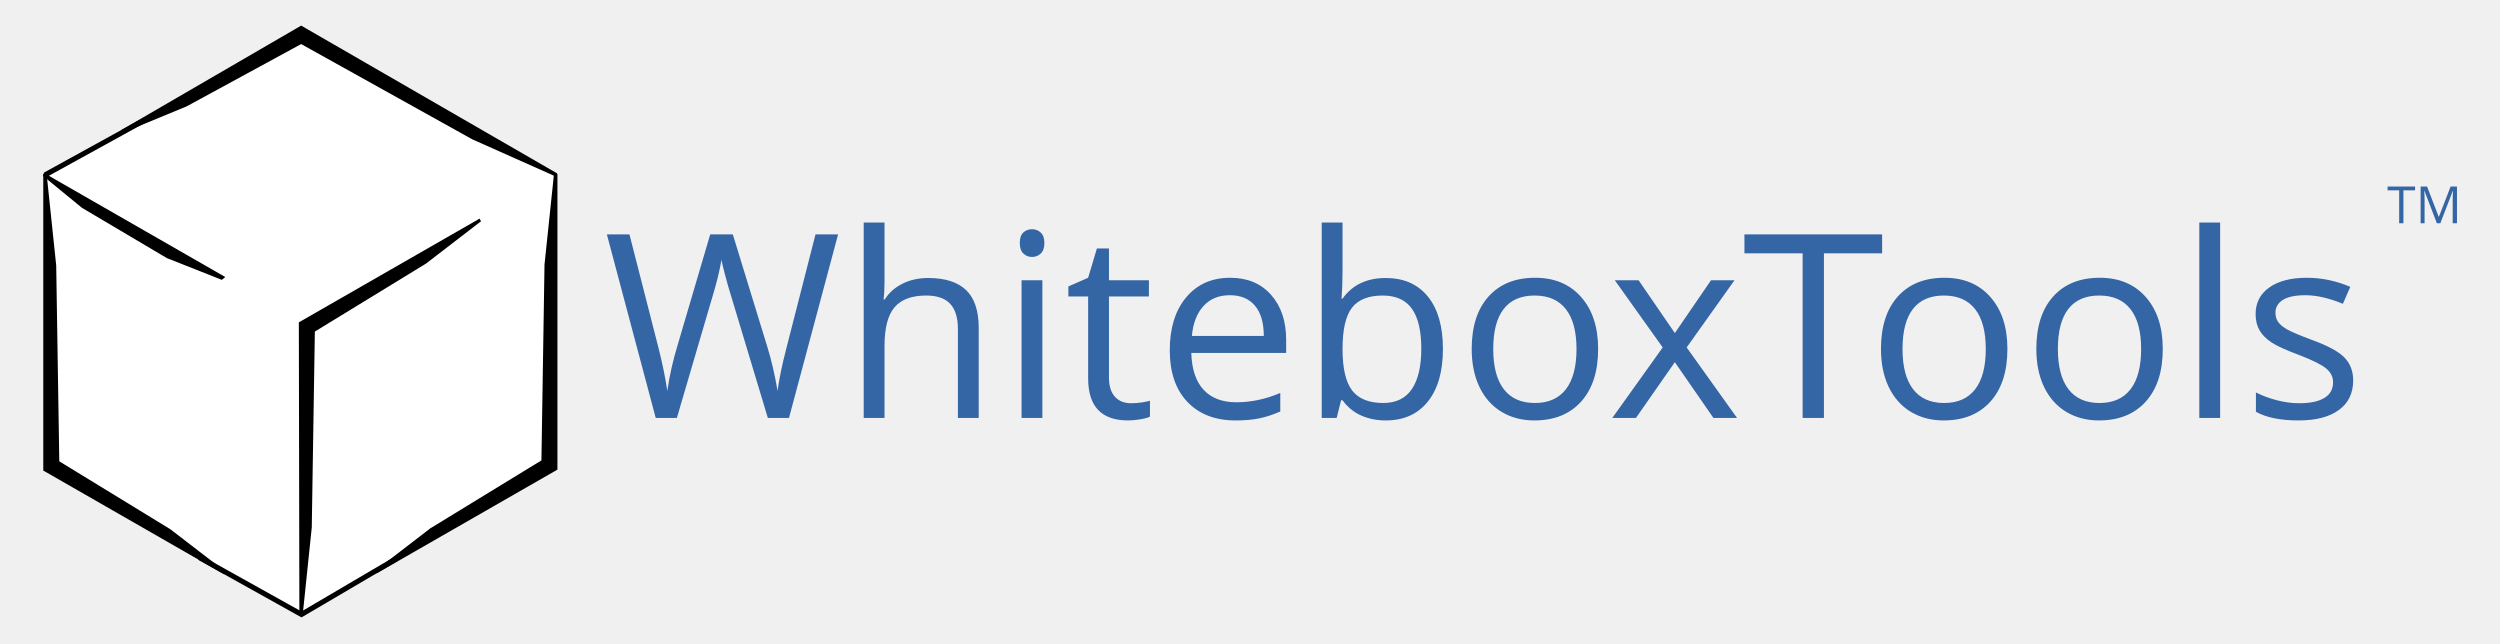
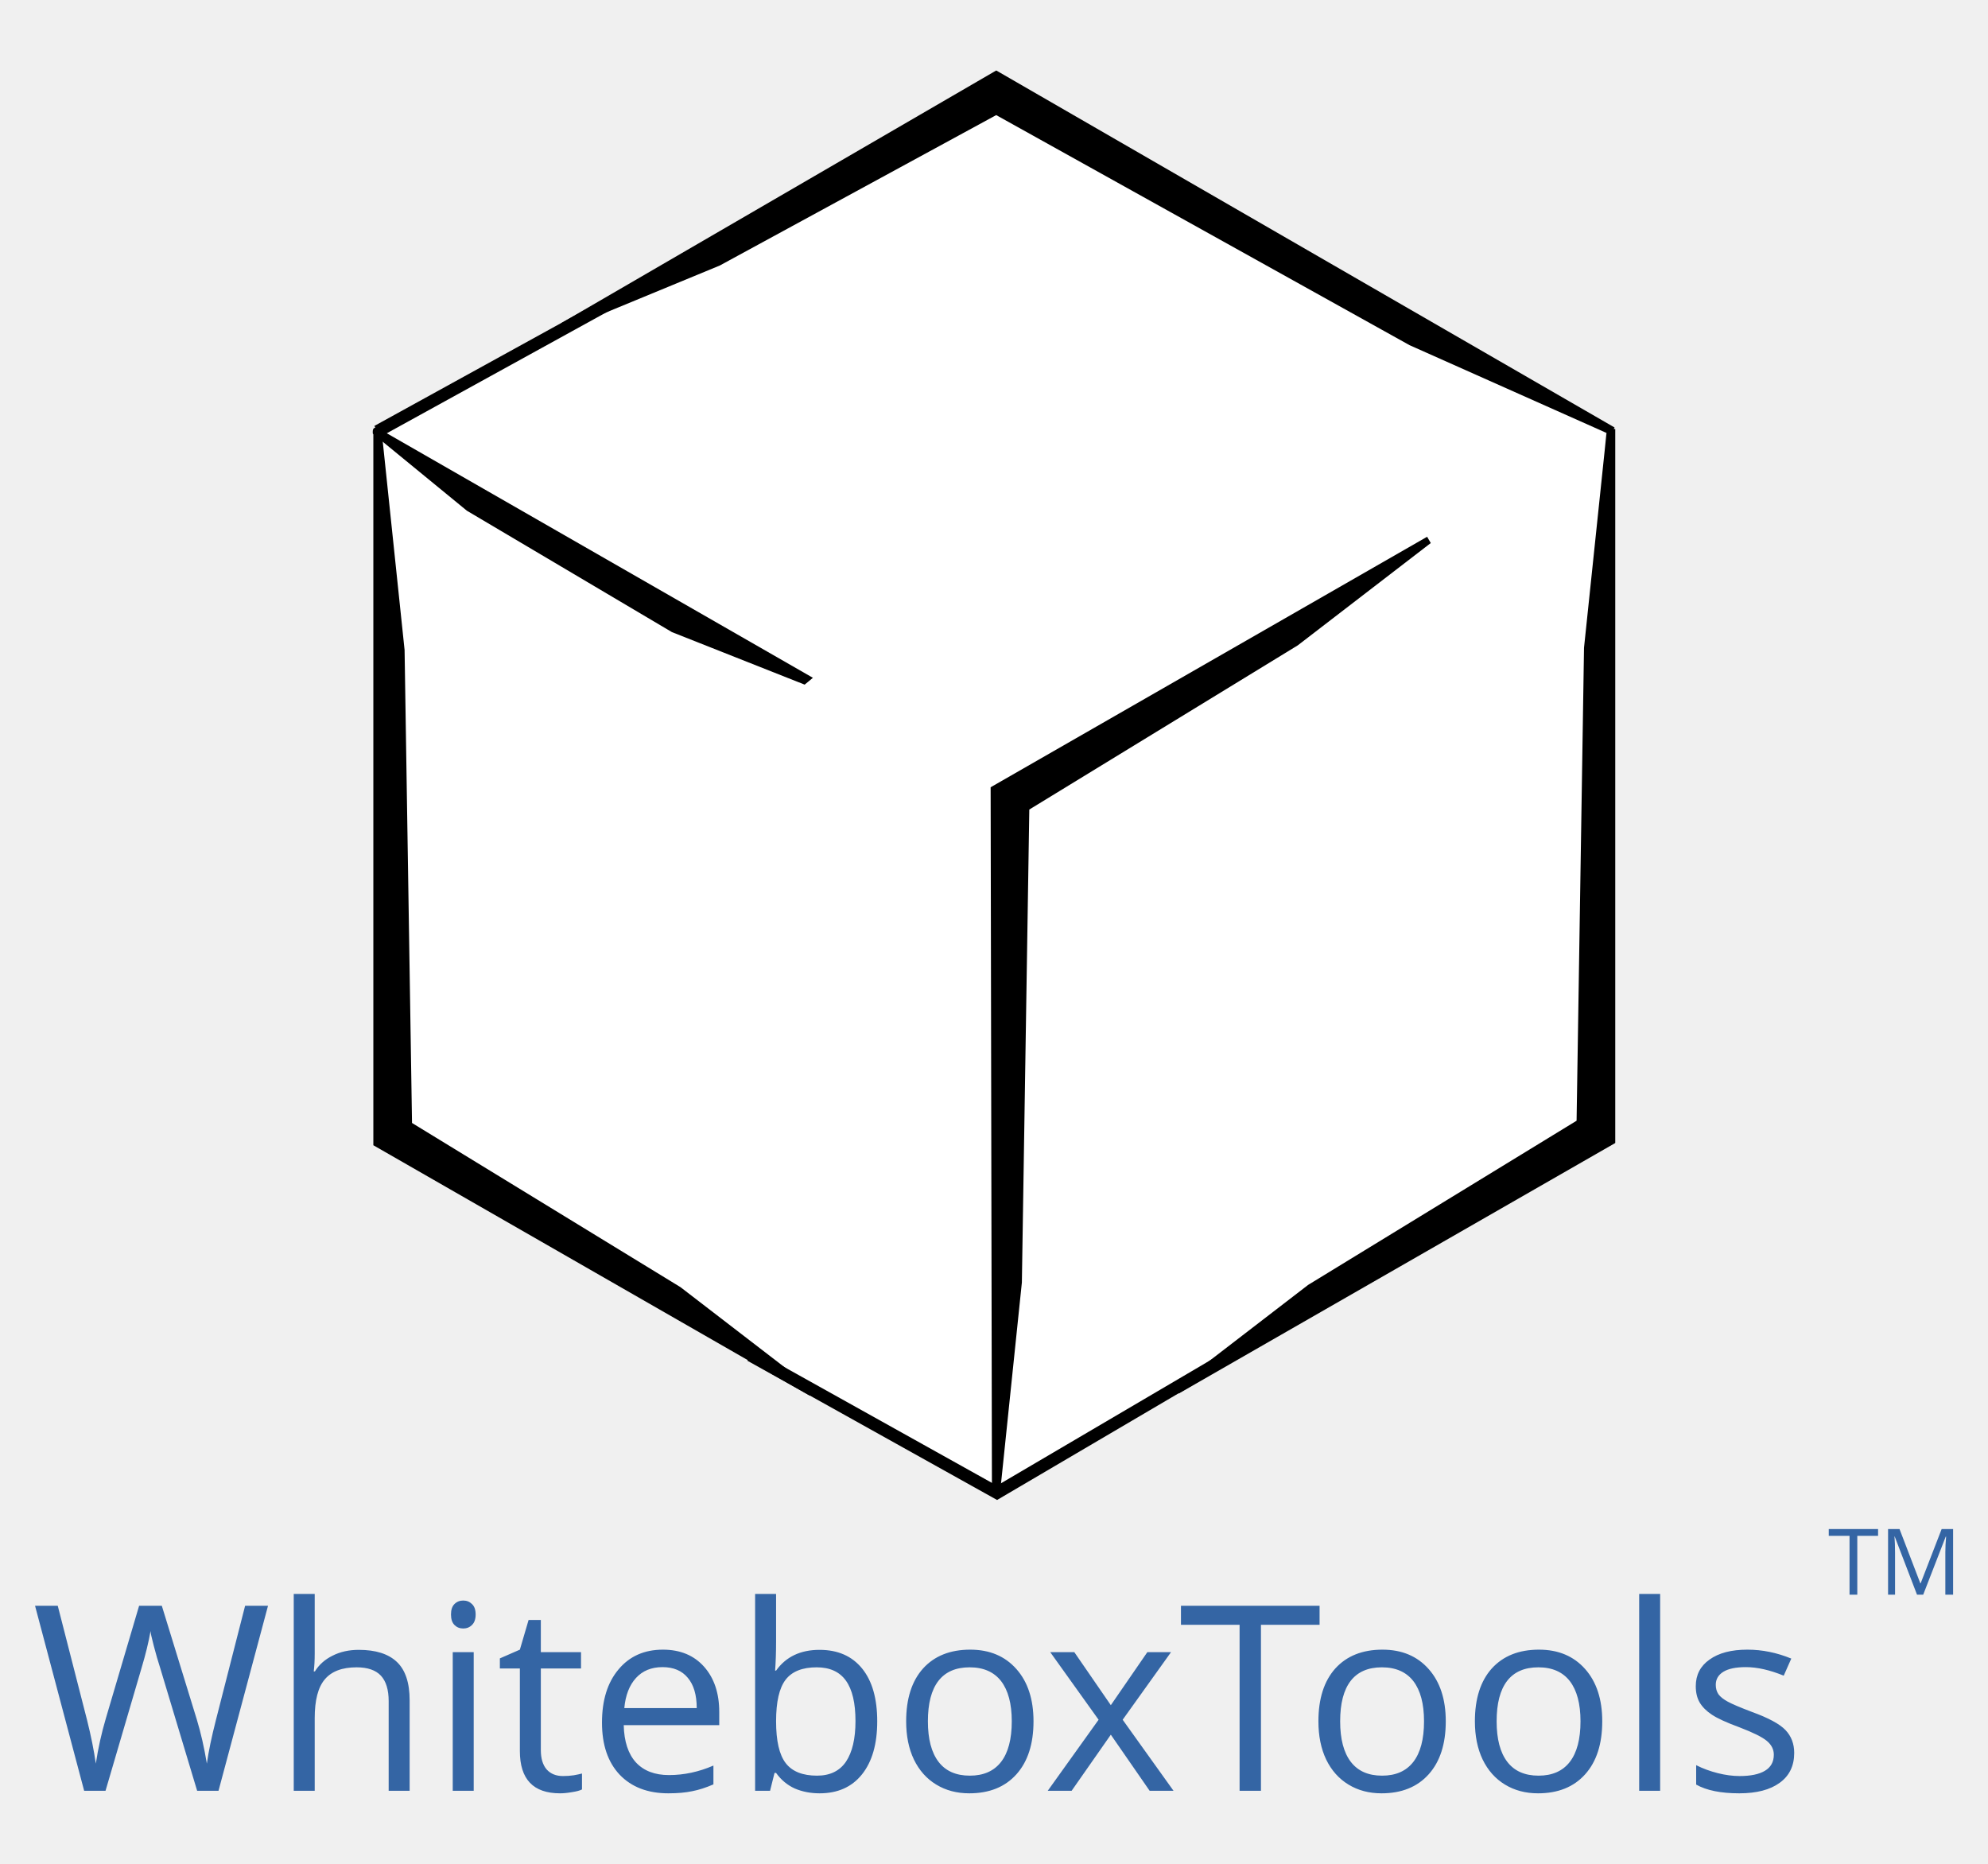
- <svg xmlns="http://www.w3.org/2000/svg" width="486" height="125" viewBox="0 0 486 125" id="svg5213" version="1.1">
+ <svg xmlns="http://www.w3.org/2000/svg" width="160" height="150" viewBox="0 0 160 150" id="svg5213" version="1.1">
  <defs id="defs5215" />
-   <g id="layer1" transform="translate(0,-927.3622)">
-     <g id="g4148" transform="translate(-140.1286,502.9152)">
-       <g transform="translate(68.34187,-460.2828)" id="g4665">
+   <g id="layer1" transform="translate(0,-902.3622)">
+     <g id="g4195" transform="translate(-163,-22.09121)">
+       <g transform="translate(112.8482,40.41969)" id="g4665">
        <path style="fill:#ffffff;fill-opacity:1;stroke:#00ffff;stroke-width:0;stroke-miterlimit:4;stroke-dasharray:none;stroke-dashoffset:0" id="path4192-4-7-7-8-9-4-4" d="m 179.343,975.676 -49.173,28.411 -49.192,-28.38 -0.018,-56.791 49.173,-28.411 49.192,28.38 z" />
        <path style="fill:#000000;fill-rule:evenodd;stroke:#000000;stroke-width:0;stroke-linecap:butt;stroke-linejoin:miter;stroke-miterlimit:4;stroke-dasharray:none;stroke-opacity:1" d="m 145.023,996.184 35.129,-20.16 0,-57.461 -0.666,-0.034 -1.848,17.637 -0.598,38.065 -21.607,13.214 -10.704,8.234 z" id="path4915-7-9-6-1" />
        <path style="fill:#000000;fill-rule:evenodd;stroke:#000000;stroke-width:0;stroke-linecap:butt;stroke-linejoin:miter;stroke-miterlimit:4;stroke-dasharray:none;stroke-opacity:1" d="m 115.329,996.364 -35.129,-20.16 0,-57.461 0.666,-0.034 1.848,17.637 0.598,38.065 21.607,13.214 10.704,8.234 z" id="path4915-7-1-8-6-5" />
        <path style="fill:#000000;fill-rule:evenodd;stroke:#000000;stroke-width:0;stroke-linecap:butt;stroke-linejoin:miter;stroke-miterlimit:4;stroke-dasharray:none;stroke-opacity:1" d="m 165.01,927.233 -35.129,20.16 0.104,56.525 0.666,0.138 1.744,-16.805 0.598,-38.065 21.607,-13.214 10.704,-8.234 z" id="path4915-7-3-1-36-9" />
        <path style="fill:#000000;fill-rule:evenodd;stroke:#000000;stroke-width:0;stroke-linecap:butt;stroke-linejoin:miter;stroke-miterlimit:4;stroke-dasharray:none;stroke-opacity:1" d="m 95.309,910.048 35.023,-20.342 49.763,28.731 -0.303,0.593 -16.198,-7.218 -33.265,-18.515 -22.247,12.106 -12.483,5.153 z" id="path4915-7-0-5-8-0" />
        <path style="fill:#000000;fill-rule:evenodd;stroke:#000000;stroke-width:0;stroke-linecap:butt;stroke-linejoin:miter;stroke-miterlimit:4;stroke-dasharray:none;stroke-opacity:1" d="m 80.448,918.424 35.129,20.16 -0.664,0.549 -10.685,-4.228 -16.499,-9.768 -7.574,-6.208 c -1.5e-4,-0.22 -0.048,-0.464 0.294,-0.505 z" id="path4915-1-1-8-4-9-9-2" />
        <path style="fill:none;fill-rule:evenodd;stroke:#000000;stroke-width:1;stroke-linecap:butt;stroke-linejoin:miter;stroke-miterlimit:4;stroke-dasharray:none;stroke-opacity:1" d="m 110.545,993.107 19.849,11.07 18.555,-10.905" id="path25859-2-23-2" />
        <path style="fill:none;fill-rule:evenodd;stroke:#000000;stroke-width:1;stroke-linecap:butt;stroke-linejoin:miter;stroke-miterlimit:4;stroke-dasharray:none;stroke-opacity:1" d="m 99.588,908.25 -19.064,10.5" id="path25861-0-3-93" />
      </g>
-       <text id="text4887-9-8-3-4-5" y="505.697" x="257.444" style="font-style:normal;font-variant:normal;font-weight:normal;font-stretch:normal;font-size:27.5px;line-height:125%;font-family:Roboto;-inkscape-font-specification:'Roboto, Normal';text-align:start;letter-spacing:0px;word-spacing:0px;writing-mode:lr-tb;text-anchor:start;fill:#3465a4;fill-opacity:1;stroke:none;stroke-width:1px;stroke-linecap:butt;stroke-linejoin:miter;stroke-opacity:1" xml:space="preserve">
-         <tspan style="font-style:normal;font-variant:normal;font-weight:normal;font-stretch:normal;font-size:50px;line-height:125%;font-family:'Open Sans';-inkscape-font-specification:'Open Sans';text-align:start;writing-mode:lr-tb;text-anchor:start;fill:#3465a4;fill-opacity:1" y="505.697" x="257.444" id="tspan4889-1-8-0-8-1">WhiteboxTools</tspan>
-       </text>
-       <text id="text6341-8" y="467.849" x="604.185" style="font-style:normal;font-weight:normal;font-size:40px;line-height:125%;font-family:sans-serif;letter-spacing:0px;word-spacing:0px;fill:#3465a4;fill-opacity:1;stroke:none;stroke-width:1px;stroke-linecap:butt;stroke-linejoin:miter;stroke-opacity:1" xml:space="preserve">
-         <tspan style="font-style:normal;font-variant:normal;font-weight:normal;font-stretch:normal;font-size:10px;font-family:'Open Sans';-inkscape-font-specification:'Open Sans';fill:#3465a4;fill-opacity:1" y="467.849" x="604.185" id="tspan6343-6">TM</tspan>
-       </text>
+       <g transform="translate(153.8597,0)" id="g4189">
+         <text xml:space="preserve" style="font-style:normal;font-variant:normal;font-weight:normal;font-stretch:normal;font-size:11.469px;line-height:125%;font-family:Roboto;-inkscape-font-specification:'Roboto, Normal';text-align:start;letter-spacing:0px;word-spacing:0px;writing-mode:lr-tb;text-anchor:start;fill:#3465a4;fill-opacity:1;stroke:none;stroke-width:1px;stroke-linecap:butt;stroke-linejoin:miter;stroke-opacity:1" x="11.679" y="1068.577" id="text4887-9-8-3-4-5">
+           <tspan id="tspan4889-1-8-0-8-1" x="11.679" y="1068.577" style="font-style:normal;font-variant:normal;font-weight:normal;font-stretch:normal;font-size:20.853px;line-height:125%;font-family:'Open Sans';-inkscape-font-specification:'Open Sans';text-align:start;writing-mode:lr-tb;text-anchor:start;fill:#3465a4;fill-opacity:1">WhiteboxTools</tspan>
+         </text>
+         <text xml:space="preserve" style="font-style:normal;font-weight:normal;font-size:29.649px;line-height:125%;font-family:sans-serif;letter-spacing:0px;word-spacing:0px;fill:#3465a4;fill-opacity:1;stroke:none;stroke-width:1px;stroke-linecap:butt;stroke-linejoin:miter;stroke-opacity:1" x="156.262" y="1052.793" id="text6341-8">
+           <tspan id="tspan6343-6" x="156.262" y="1052.793" style="font-style:normal;font-variant:normal;font-weight:normal;font-stretch:normal;font-size:7.412px;font-family:'Open Sans';-inkscape-font-specification:'Open Sans';fill:#3465a4;fill-opacity:1">TM</tspan>
+         </text>
+       </g>
    </g>
  </g>
</svg>
